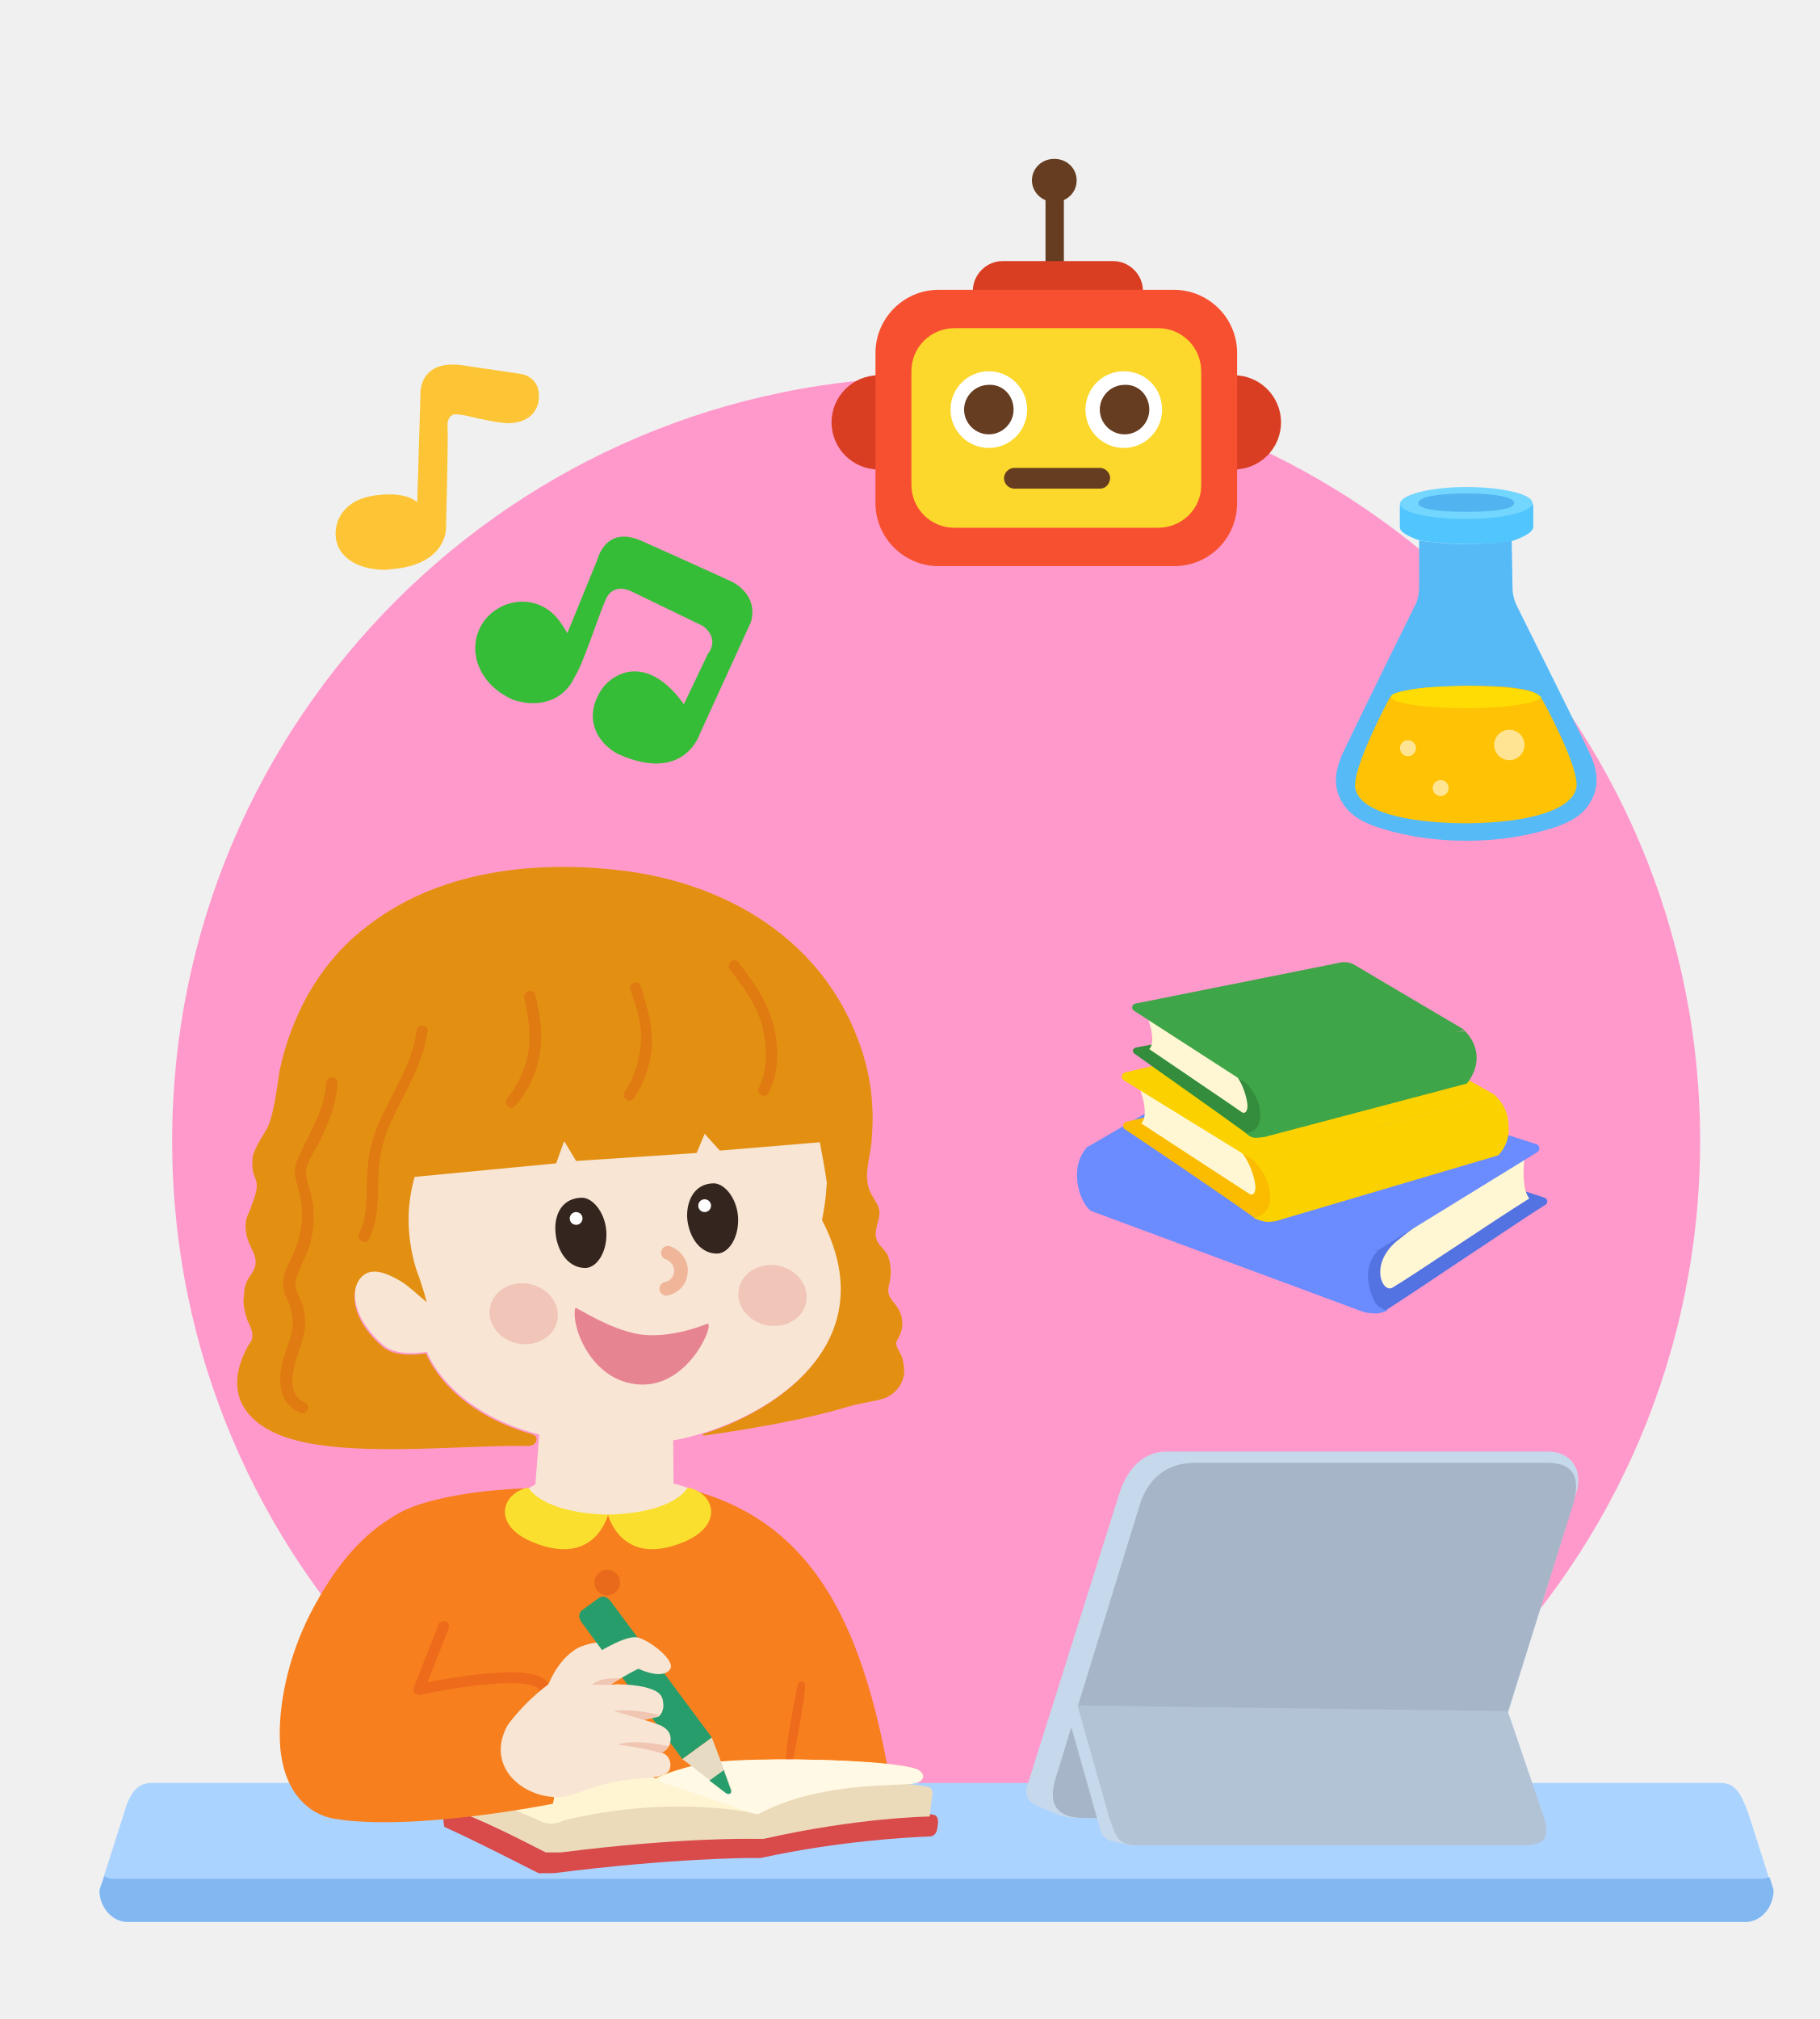
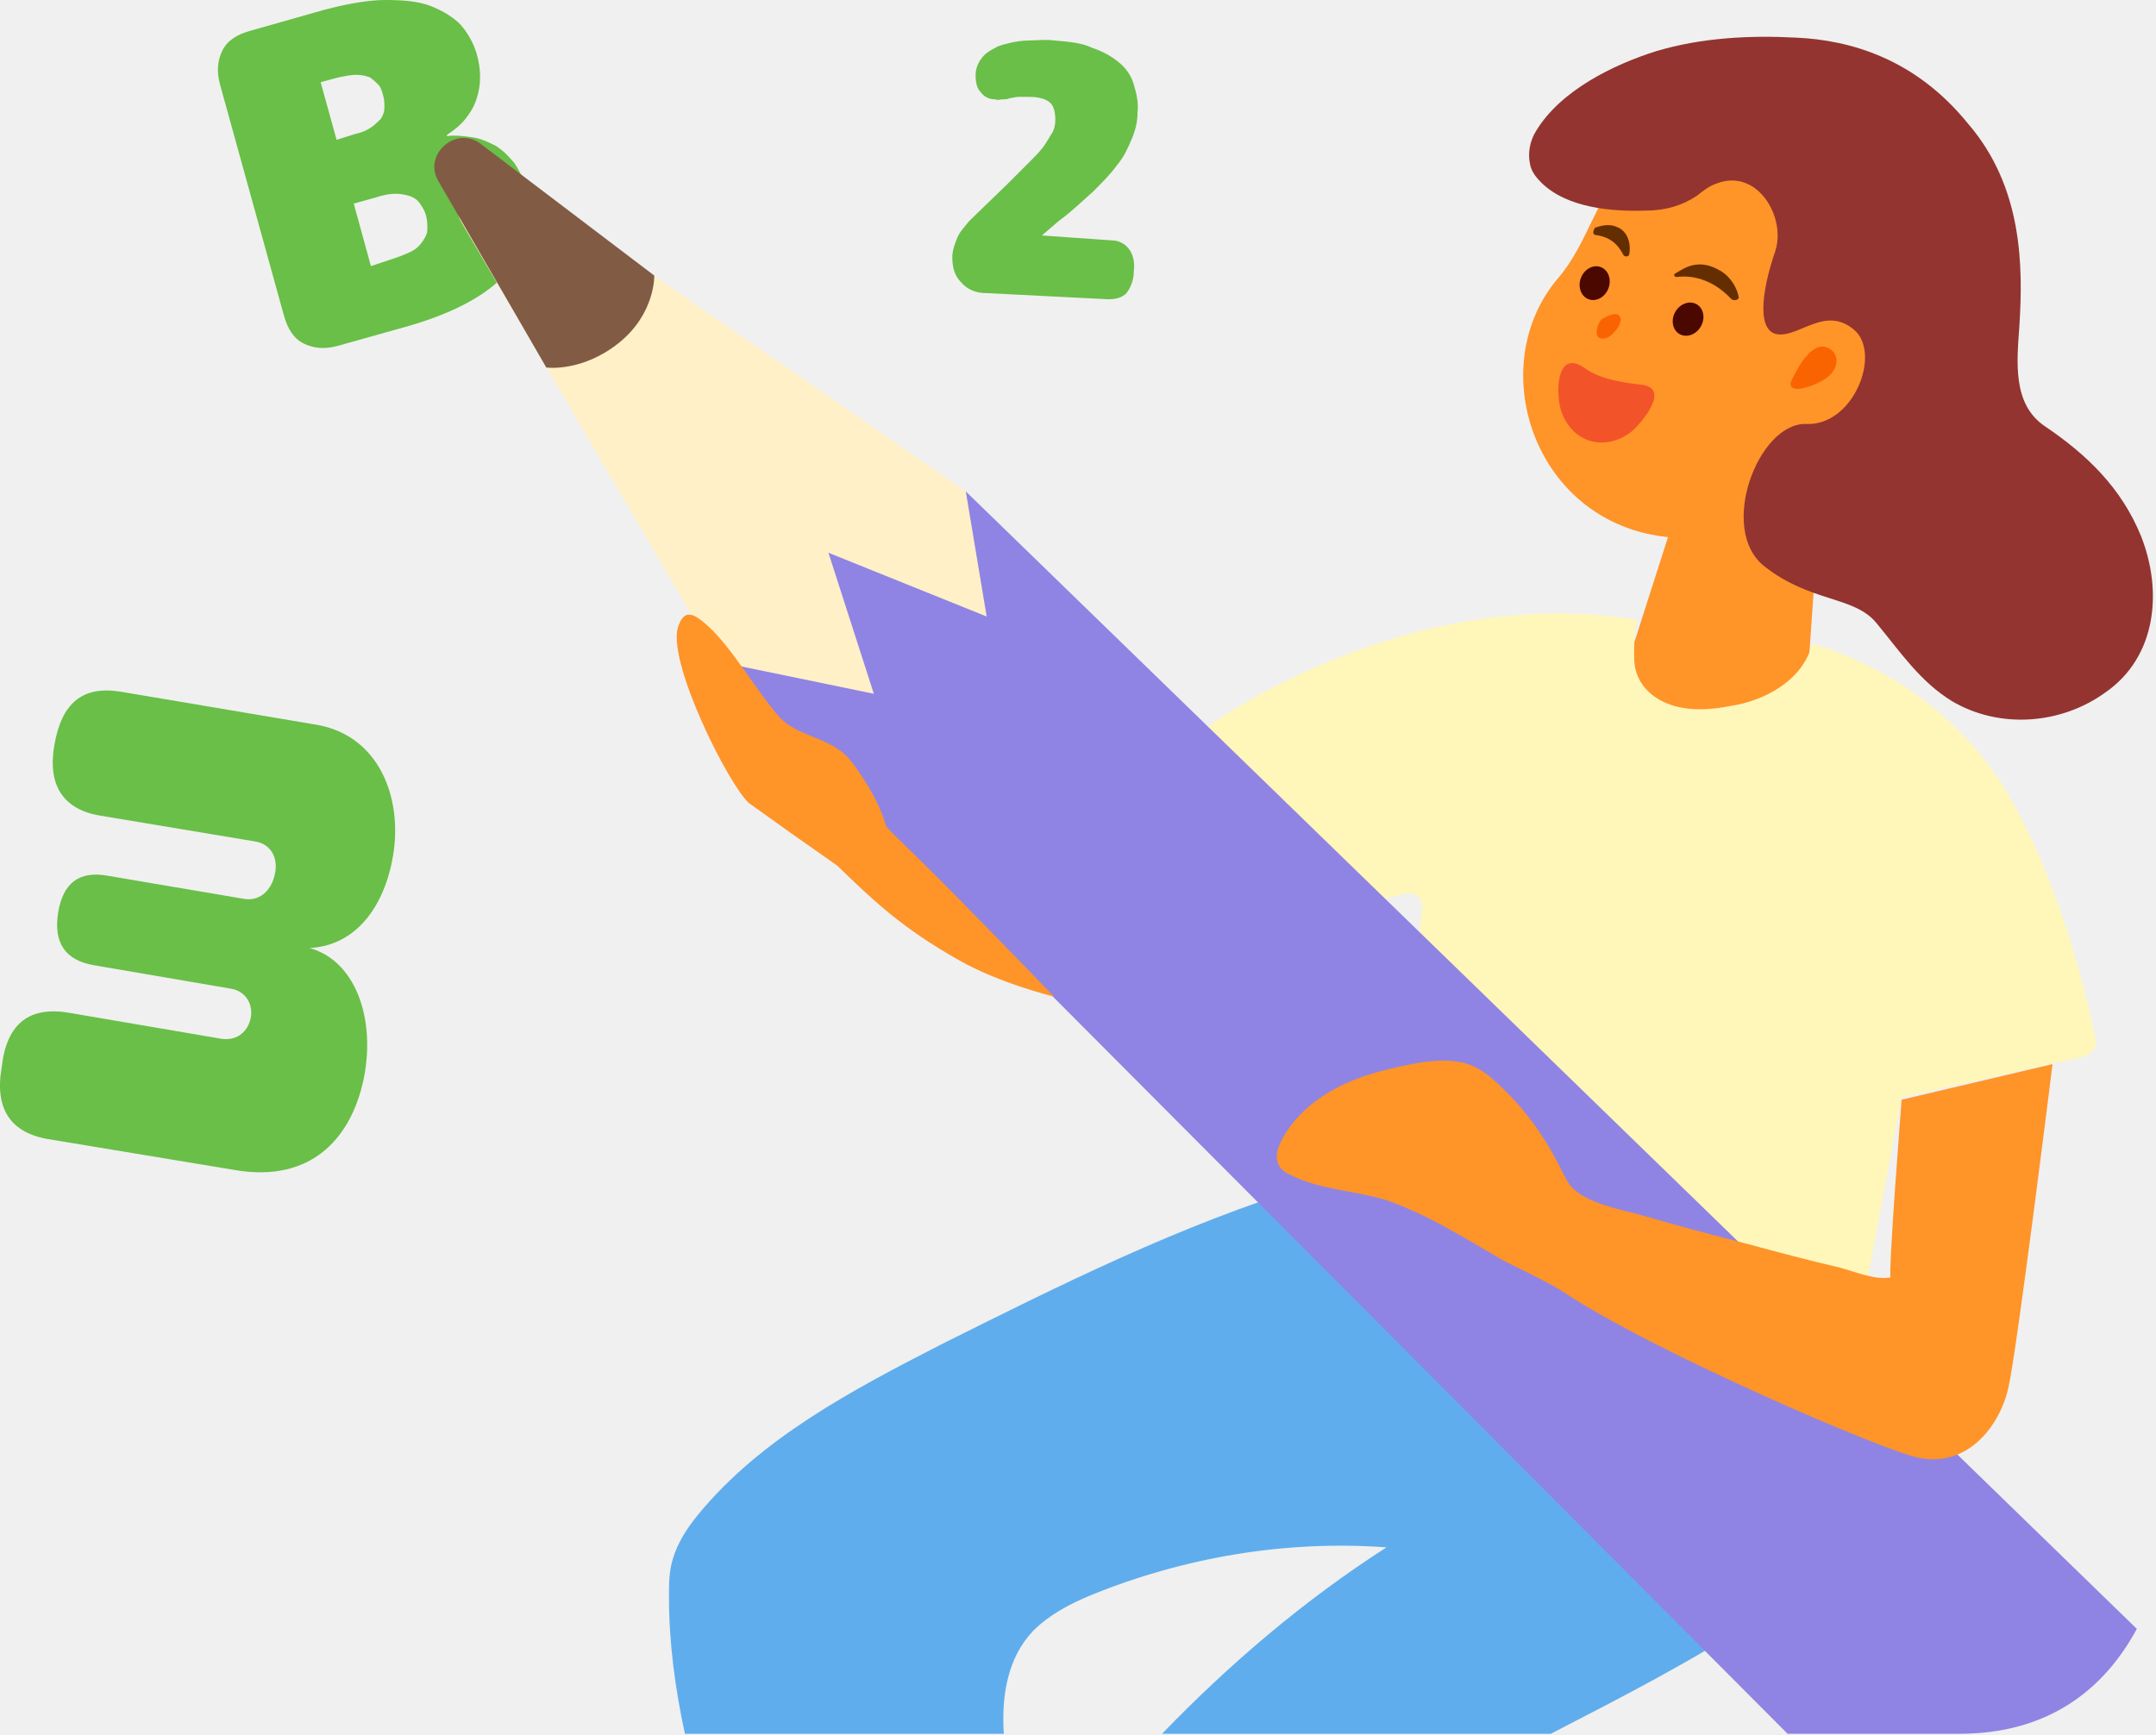
- <svg xmlns="http://www.w3.org/2000/svg" width="128" height="142" viewBox="0 0 128 142" fill="none">
-   <path d="M65.853 133.991C95.534 133.991 119.595 109.93 119.595 80.249C119.595 50.568 95.534 26.506 65.853 26.506C36.172 26.506 12.11 50.568 12.11 80.249C12.11 109.93 36.172 133.991 65.853 133.991Z" fill="#FF99CB" />
-   <path d="M62.596 125.175C60.294 111.978 55.689 104.34 42.773 104.003C42.773 104.003 45.524 108.328 44.682 110.237C43.615 112.595 43.839 114.449 45.524 116.695C46.142 116.526 45.861 116.47 46.479 116.302C47.209 117.2 51.589 123.995 51.589 123.995L62.596 125.175Z" fill="#F77F1E" />
-   <path d="M47.378 104.341C47.378 104.341 50.073 104.959 50.298 106.026C50.635 107.598 46.984 110.181 43.334 110.574C39.179 111.024 34.63 108.553 34.686 106.7C34.742 105.97 37.662 104.397 37.662 104.397L38.224 97.097L47.321 97.546L47.378 104.341Z" fill="#F8E5D4" />
-   <path d="M48.557 104.678C46.591 107.317 38.224 107.036 37.044 104.678C31.766 104.846 26.768 106.082 26.768 107.991C26.768 118.324 29.238 128.657 29.238 128.657C28.115 132.195 27.554 134.329 27.554 134.329L55.745 134.946C55.745 134.946 55.52 132.026 54.734 128.657C54.734 128.657 56.699 122.311 56.699 112.034C56.699 110.125 51.421 105.689 48.557 104.678Z" fill="#F77F1E" />
-   <path d="M42.716 112.203C43.212 112.203 43.614 111.801 43.614 111.304C43.614 110.808 43.212 110.406 42.716 110.406C42.22 110.406 41.817 110.808 41.817 111.304C41.817 111.801 42.22 112.203 42.716 112.203Z" fill="#E86A1A" />
-   <path d="M42.716 116.92C43.212 116.92 43.614 116.517 43.614 116.021C43.614 115.525 43.212 115.123 42.716 115.123C42.22 115.123 41.817 115.525 41.817 116.021C41.817 116.517 42.22 116.92 42.716 116.92Z" fill="#C85710" />
-   <path d="M27.778 118.043C27.89 118.548 28.003 119.054 28.059 119.559C28.115 120.065 28.227 120.57 28.283 121.075C28.34 121.581 28.396 122.086 28.452 122.592C28.508 123.097 28.564 123.603 28.564 124.108C28.564 124.22 28.452 124.389 28.339 124.389C28.227 124.389 28.115 124.333 28.059 124.164C27.946 123.659 27.834 123.153 27.778 122.648C27.666 122.142 27.609 121.637 27.553 121.132C27.497 120.626 27.441 120.121 27.385 119.615C27.329 119.11 27.273 118.605 27.273 118.043C27.273 117.931 27.385 117.818 27.497 117.818C27.666 117.818 27.778 117.931 27.778 118.043Z" fill="#C85710" />
-   <path d="M55.295 123.827C55.295 123.378 55.351 122.929 55.407 122.48C55.463 122.03 55.52 121.581 55.632 121.132C55.688 120.683 55.8 120.233 55.856 119.784C55.969 119.335 56.025 118.886 56.137 118.436C56.193 118.324 56.306 118.212 56.474 118.268C56.587 118.324 56.643 118.436 56.643 118.549C56.587 118.998 56.587 119.447 56.474 119.896C56.418 120.346 56.362 120.795 56.25 121.244C56.193 121.693 56.081 122.143 56.025 122.592C55.913 123.041 55.856 123.49 55.688 123.94C55.632 124.052 55.52 124.164 55.407 124.108C55.351 124.052 55.295 123.94 55.295 123.827Z" fill="#ED6B1A" />
-   <path d="M57.879 85.752C63.101 95.748 51.589 101.083 46.03 101.476C32.608 102.431 30.025 95.074 30.025 95.074C30.025 95.074 28.003 95.467 26.992 94.625C24.353 92.379 24.634 89.852 25.925 89.402C27.049 88.953 29.014 90.525 29.014 90.525C29.014 90.525 28.677 89.908 28.509 89.571C27.891 88.56 24.746 83.113 26.655 76.823C28.789 69.916 35.809 66.097 42.099 66.041C47.827 65.985 54.341 68.961 57.036 74.914C58.834 78.845 58.216 84.067 57.879 85.752Z" fill="#F8E5D4" />
-   <path d="M39.066 86.538C39.123 87.83 39.852 89.121 41.088 89.178C41.93 89.234 42.66 88.167 42.66 86.819C42.66 85.471 41.818 84.292 40.976 84.236C39.572 84.236 39.01 85.359 39.066 86.538Z" fill="#34261F" />
-   <path d="M48.332 85.528C48.388 86.819 49.118 88.111 50.354 88.167C51.196 88.223 51.926 87.156 51.926 85.808C51.926 84.461 51.084 83.281 50.241 83.225C48.894 83.225 48.332 84.348 48.332 85.528Z" fill="#34261F" />
-   <path d="M49.736 93.109C48.894 93.446 47.153 94.007 45.468 93.895C43.278 93.783 40.471 91.873 40.471 91.986C40.133 93.165 41.538 97.208 45.019 97.377C48.557 97.545 50.354 92.884 49.736 93.109Z" fill="#E78492" />
-   <path d="M46.984 88.111C47.602 88.335 47.995 88.953 47.883 89.571C47.827 90.076 47.434 90.526 46.872 90.638" stroke="#F0B699" stroke-width="0.967" stroke-miterlimit="10" stroke-linecap="round" stroke-linejoin="round" />
-   <path d="M51.533 79.294C51.196 78.733 50.578 78.395 49.904 78.508C49.062 78.62 48.669 79.406 48.669 79.463" stroke="#34261F" stroke-width="0.967" stroke-miterlimit="10" stroke-linecap="round" stroke-linejoin="round" />
-   <path d="M40.863 80.585C40.526 80.024 39.908 79.687 39.234 79.799C38.392 79.912 37.999 80.698 37.999 80.754" stroke="#34261F" stroke-width="0.967" stroke-miterlimit="10" stroke-linecap="round" stroke-linejoin="round" />
-   <path d="M40.526 86.145C40.775 86.145 40.976 85.944 40.976 85.696C40.976 85.448 40.775 85.247 40.526 85.247C40.278 85.247 40.077 85.448 40.077 85.696C40.077 85.944 40.278 86.145 40.526 86.145Z" fill="white" />
-   <path d="M49.567 85.247C49.816 85.247 50.017 85.046 50.017 84.797C50.017 84.549 49.816 84.348 49.567 84.348C49.319 84.348 49.118 84.549 49.118 84.797C49.118 85.046 49.319 85.247 49.567 85.247Z" fill="white" />
-   <path d="M56.712 91.583C56.94 90.427 56.064 89.28 54.755 89.022C53.447 88.764 52.202 89.492 51.974 90.648C51.745 91.805 52.621 92.951 53.93 93.209C55.238 93.468 56.484 92.739 56.712 91.583Z" fill="#F1C6B9" />
-   <path d="M39.208 92.865C39.436 91.709 38.56 90.562 37.252 90.304C35.943 90.046 34.698 90.774 34.47 91.93C34.242 93.087 35.117 94.233 36.426 94.491C37.734 94.749 38.98 94.021 39.208 92.865Z" fill="#F1C6B9" />
-   <path d="M18.793 79.35C19.355 78.227 19.58 75.588 19.692 75.195C19.973 73.903 20.366 72.668 20.927 71.432C21.994 69.017 23.623 66.827 25.757 65.199C30.586 61.38 37.101 60.538 43.109 61.155C50.578 61.885 57.486 65.704 60.294 72.948C60.911 74.521 61.304 76.205 61.361 77.89C61.417 78.733 61.361 79.519 61.304 80.361C61.192 81.54 60.687 82.776 61.248 83.899C61.473 84.348 61.866 84.797 61.866 85.303C61.866 85.921 61.473 86.482 61.641 87.1C61.754 87.605 62.315 87.886 62.484 88.391C62.708 89.009 62.708 89.739 62.54 90.357C62.371 91.031 62.596 91.256 62.989 91.761C63.495 92.379 63.663 93.277 63.214 94.063C63.158 94.176 63.102 94.288 63.045 94.4C62.989 94.681 63.326 95.13 63.438 95.411C63.551 95.748 63.607 96.141 63.607 96.534C63.551 97.264 63.102 97.882 62.484 98.219C61.922 98.556 60.574 98.612 59.227 99.061C57.093 99.679 53.892 100.353 49.511 100.971C49.455 100.971 49.399 100.858 49.455 100.858C55.127 99.061 62.091 94.007 57.823 85.808C57.935 85.247 58.103 84.348 58.16 83.169C57.991 81.99 57.767 80.867 57.654 80.249C57.036 76.992 54.622 72.106 51.814 70.253C49.175 73.903 43.727 76.655 39.235 77.216C37.494 77.441 36.202 77.778 34.517 78.002C31.204 78.452 29.351 80.754 28.846 84.292C28.509 86.538 29.07 88.785 29.407 89.627C29.688 90.357 30.025 91.593 30.025 91.593C29.407 91.087 28.846 90.525 28.228 90.132C27.554 89.739 26.599 89.234 25.869 89.515C24.634 90.02 24.297 92.491 26.936 94.737C27.947 95.58 29.969 95.187 29.969 95.187C29.969 95.187 31.373 99.118 37.381 100.858C37.775 100.971 37.775 101.195 37.718 101.364C37.662 101.532 37.494 101.701 37.101 101.701C32.552 101.589 23.904 102.655 19.636 100.915C17.446 100.016 15.536 98.051 17.502 94.569C17.614 94.4 17.726 94.288 17.726 94.12C17.839 93.67 17.558 93.221 17.39 92.828C17.221 92.266 17.052 91.705 17.165 91.087C17.165 90.525 17.333 90.076 17.67 89.627C18.4 88.56 17.67 88.055 17.39 87.044C17.221 86.426 17.221 85.808 17.502 85.303C17.726 84.685 18.063 83.955 18.063 83.394C18.063 83.057 17.951 82.888 17.839 82.551C17.726 82.158 17.726 81.765 17.783 81.316C18.007 80.529 18.456 79.968 18.793 79.35Z" fill="#E39012" />
-   <path d="M52.319 67.557L58.721 77.665V80.249L50.635 80.923L49.568 79.743L49.006 81.091L40.526 81.653L39.684 80.249L39.123 81.821L27.947 82.888L30.699 70.14L52.319 67.557Z" fill="#E39012" />
-   <path d="M51.365 68.231C51.028 67.838 51.589 67.277 51.926 67.67C52.993 69.017 53.948 70.365 54.397 72.05C54.79 73.622 54.846 75.419 54.06 76.879C53.836 77.329 53.162 76.936 53.386 76.486C54.06 75.195 53.948 73.51 53.611 72.106C53.162 70.646 52.319 69.411 51.365 68.231Z" fill="#E07B12" />
-   <path d="M35.697 77.216C36.427 76.318 36.932 75.195 37.157 74.071C37.381 72.78 37.157 71.432 36.876 70.197C36.764 69.691 37.55 69.466 37.662 69.972C37.999 71.376 38.224 72.836 37.943 74.296C37.718 75.588 37.101 76.767 36.258 77.778C35.921 78.171 35.36 77.609 35.697 77.216Z" fill="#E07B12" />
-   <path d="M43.951 76.767C44.625 75.756 44.962 74.633 45.075 73.453C45.187 72.106 44.794 70.87 44.344 69.635C44.176 69.129 44.906 68.849 45.075 69.354C45.524 70.758 45.917 72.162 45.861 73.622C45.748 74.913 45.299 76.205 44.569 77.272C44.288 77.665 43.671 77.216 43.951 76.767Z" fill="#E07B12" />
-   <path d="M19.916 95.636C20.141 94.849 20.534 94.007 20.59 93.165C20.59 92.772 20.534 92.322 20.422 91.929C20.309 91.536 20.029 91.143 19.972 90.75C19.804 89.964 20.085 89.29 20.422 88.616C20.815 87.83 21.096 86.987 21.208 86.145C21.32 85.303 21.208 84.46 20.983 83.618C20.759 82.832 20.59 82.326 20.927 81.54C21.713 79.743 22.836 78.115 22.949 76.149C22.949 75.644 23.791 75.644 23.735 76.149C23.679 77.722 23.061 79.125 22.387 80.473C22.05 81.147 21.376 81.989 21.545 82.776C21.713 83.506 21.994 84.18 22.05 84.966C22.106 85.696 22.05 86.482 21.882 87.212C21.713 87.998 21.32 88.672 21.039 89.402C20.871 89.795 20.702 90.188 20.815 90.638C20.927 91.031 21.152 91.368 21.264 91.705C21.489 92.379 21.545 93.109 21.376 93.839C21.096 95.243 19.635 97.826 21.489 98.668C21.938 98.893 21.545 99.567 21.096 99.342C19.579 98.724 19.523 96.983 19.916 95.636Z" fill="#E07B12" />
-   <path d="M25.252 86.763C25.869 85.583 25.757 84.179 25.813 82.888C25.869 81.596 26.038 80.417 26.543 79.238C27.442 76.991 29.014 74.913 29.295 72.499C29.351 71.993 30.137 71.993 30.081 72.499C29.744 75.082 28.228 77.104 27.273 79.462C26.768 80.698 26.599 81.989 26.599 83.337C26.599 84.685 26.543 85.976 25.925 87.212C25.757 87.605 25.027 87.212 25.252 86.763Z" fill="#E07B12" />
-   <path d="M42.772 106.53C42.772 106.53 41.874 110.236 37.55 108.495C34.573 107.316 35.247 105.014 37.157 104.621C37.437 105.07 38.673 106.418 42.772 106.53Z" fill="#FADF2F" />
-   <path d="M42.773 106.53C42.773 106.53 43.671 110.236 47.995 108.495C50.971 107.316 50.297 105.014 48.388 104.621C48.107 105.07 46.928 106.418 42.773 106.53Z" fill="#FADF2F" />
-   <path d="M122.796 135.17H8.966C7.899 135.17 7 134.159 7 132.924L8.685 127.645C9.078 126.241 9.583 125.398 10.65 125.398H121.055C122.122 125.398 122.515 126.241 123.021 127.645L124.706 132.924C124.762 134.159 123.863 135.17 122.796 135.17Z" fill="#ABD3FF" />
-   <path d="M46.142 126.971C46.142 126.971 47.826 126.017 49.062 125.96C49.062 125.96 62.876 126.971 65.684 127.645C65.684 127.645 66.077 127.645 65.965 128.375C65.965 128.488 65.909 128.6 65.909 128.712C65.853 128.937 65.684 129.161 65.403 129.161C64.056 129.218 59.17 129.442 53.498 130.678H52.712C52.712 130.678 47.321 130.678 38.953 131.745H37.886C36.763 131.183 33.506 129.498 31.26 128.488C31.26 128.488 31.035 127.645 31.372 127.196C31.765 126.747 34.629 126.297 41.256 126.578L46.142 126.971Z" fill="#D94A4B" />
-   <path d="M46.31 125.68C46.31 125.68 47.995 124.725 49.23 124.669C49.23 124.669 62.483 125.062 65.291 125.68C65.291 125.68 65.684 125.68 65.572 126.41C65.46 127.14 65.403 127.758 65.403 127.758C65.403 127.758 60.405 127.814 53.723 129.33H52.937C52.937 129.33 47.826 129.218 39.459 130.285H38.392C37.269 129.723 33.562 127.758 31.428 127.14C31.428 127.14 30.867 126.859 31.26 126.41C31.653 125.961 34.798 124.894 41.48 125.174L46.31 125.68Z" fill="#ECDBBB" />
-   <path d="M53.329 127.589C53.329 127.589 47.432 126.129 39.627 128.039C39.627 128.039 38.897 128.488 38.054 128.095C36.875 127.589 31.428 125.231 31.428 125.231C31.428 125.231 38.223 123.153 46.141 125.062C46.141 125.062 46.759 124.669 48.893 124.164C50.521 123.771 55.351 123.658 59.113 123.827C62.033 123.939 63.606 124.164 64.392 124.388C64.841 124.501 65.347 125.118 64.448 125.399C63.493 125.68 57.822 125.175 53.329 127.589Z" fill="#FFF5D3" />
-   <path d="M64.393 125.399C65.291 125.118 64.786 124.5 64.337 124.388C63.55 124.164 61.978 123.995 59.058 123.827C55.295 123.658 50.466 123.714 48.837 124.164C46.872 124.669 46.31 125.174 46.254 125.231C47.658 125.736 50.803 126.747 52.937 127.533C53.217 127.589 53.33 127.589 53.33 127.589C57.822 125.174 63.494 125.68 64.393 125.399Z" fill="#FFF9E6" />
-   <path d="M100.67 127.869H76.017C75.118 127.869 74.613 127.701 74.164 127.532L72.648 126.859C72.254 126.578 72.086 126.072 72.254 125.623L78.713 105.126C79.218 103.441 80.341 102.093 82.026 102.093H108.925C110.498 102.093 111.396 103.385 110.891 104.957L104.713 124.893C104.096 126.465 102.355 127.869 100.67 127.869Z" fill="#C6D8EB" />
-   <path d="M104.657 124.894L110.61 105.969C111.228 104.003 110.778 102.88 108.813 102.88H84.104C82.138 102.88 80.79 103.891 80.173 105.856L74.276 125.006C73.659 126.971 74.388 127.87 76.354 127.87H100.726C102.692 127.87 103.983 126.859 104.657 124.894Z" fill="#A6B5C7" />
-   <path d="M79.556 129.778C79.668 129.778 79.724 129.778 79.836 129.778H97.02C98.088 129.778 98.705 128.88 98.368 127.813L96.515 121.916C96.178 120.849 95.504 120.288 94.381 120.288L75.793 119.951C74.782 119.951 75.119 120.793 75.456 121.804L77.422 128.767C77.534 129.16 77.871 129.441 78.264 129.497L79.556 129.778Z" fill="#C6D8EB" />
-   <path d="M78.039 127.869L75.793 119.951L106.062 120.344L108.645 127.925C109.038 129.217 108.589 129.778 107.297 129.778H79.949C78.657 129.778 78.489 129.16 78.039 127.869Z" fill="#B3C3D6" />
-   <path d="M8.067 132.138C7.786 132.138 7.562 132.082 7.337 131.969L7 132.924C7 134.159 7.899 135.17 8.966 135.17H122.796C123.863 135.17 124.762 134.159 124.762 132.924L124.481 132.025C124.312 132.082 124.088 132.138 123.863 132.138H8.067Z" fill="#81B8F2" />
-   <path d="M21.826 113.494C23.51 110.237 25.869 107.036 29.575 105.8C33.282 104.565 31.878 112.202 30.53 115.291C29.238 118.38 28.733 118.773 28.733 118.773C28.733 118.773 34.91 119.559 36.988 120.008C36.988 120.008 39.74 122.928 38.897 126.859C38.897 126.859 29.182 128.825 23.566 127.926C21.769 127.646 19.86 126.073 19.692 122.535C19.579 120.177 20.141 116.807 21.826 113.494Z" fill="#F77F1E" />
-   <path d="M31.204 114.393L29.463 118.829C29.463 118.829 37.718 117.032 38.28 118.717" stroke="#ED6B1A" stroke-width="0.76" stroke-miterlimit="10" stroke-linecap="round" stroke-linejoin="round" />
-   <path d="M38.167 119.84C38.167 119.84 38.616 117.088 40.638 115.909C40.638 115.909 42.547 114.954 43.39 116.021C43.39 116.021 43.951 117.032 43.334 117.762L38.167 119.84Z" fill="#F8E5D4" />
-   <path d="M50.072 122.198L47.994 123.714L51.139 126.129C51.307 126.242 51.532 126.129 51.476 125.905L50.072 122.198Z" fill="#E8DBC4" />
-   <path d="M42.154 112.371L40.919 113.269C40.694 113.438 40.694 113.831 40.919 114.112L47.994 123.714L50.072 122.198L42.94 112.595C42.715 112.314 42.379 112.202 42.154 112.371Z" fill="#289D6C" />
-   <path d="M50.914 124.501L51.42 125.905C51.476 126.13 51.307 126.242 51.083 126.13L49.903 125.231L50.914 124.501Z" fill="#289D6C" />
-   <path d="M35.696 121.355C35.696 121.355 37.044 119.39 39.347 117.93C41.368 116.638 43.895 114.897 44.906 115.178C45.861 115.459 47.489 116.807 47.153 117.368C47.153 117.368 46.816 118.211 44.906 117.368C44.906 117.368 44.064 117.761 42.941 118.491C42.941 118.491 44.12 118.379 45.355 118.66C46.198 118.884 46.591 119.109 46.647 119.727C46.759 120.457 46.31 120.738 46.31 120.738L45.299 120.962C45.299 120.962 45.917 121.131 46.479 121.355C46.928 121.58 47.265 121.917 47.153 122.535C47.096 122.872 46.816 123.152 46.535 123.265C46.535 123.265 47.209 123.433 47.153 124.219C47.153 124.893 46.142 125.006 45.299 125.062C41.087 125.343 40.638 126.634 38.617 126.353C36.426 126.073 34.236 124.051 35.696 121.355Z" fill="#F8E5D4" />
-   <path d="M43.166 120.345C43.84 120.513 44.57 120.738 45.244 120.962C45.3 120.962 46.199 120.738 46.199 120.738C46.199 120.738 46.255 120.682 46.367 120.625C44.458 120.12 43.166 120.345 43.166 120.345Z" fill="#F0C5B2" />
-   <path d="M43.446 122.703C44.906 122.871 46.029 123.152 46.76 123.377C46.647 123.321 46.535 123.264 46.535 123.264C46.703 123.208 46.872 123.04 47.04 122.815C44.401 122.254 43.446 122.703 43.446 122.703Z" fill="#F0C5B2" />
-   <path d="M43.166 118.491C43.615 118.491 43.728 118.491 43.728 118.491C43.503 118.435 43.334 118.435 43.166 118.491Z" fill="#F2C196" />
-   <path d="M41.649 118.491C42.211 118.491 42.604 118.491 42.885 118.491C43.166 118.323 43.446 118.154 43.671 118.042C43.559 118.042 43.503 118.042 43.503 118.042C42.042 117.986 41.649 118.491 41.649 118.491Z" fill="#F0C5B2" />
-   <path d="M23.96 38.748C23.511 38.075 23.511 37.176 23.848 36.446C24.184 35.772 24.915 34.986 26.599 34.818C26.599 34.818 28.453 34.537 29.351 35.323L29.576 27.742C29.576 27.742 29.407 25.158 32.72 25.72L36.539 26.282C36.539 26.282 38.111 26.394 37.887 28.191C37.887 28.191 37.775 29.707 35.809 29.763C35.809 29.763 35.248 29.82 32.889 29.258C32.889 29.258 31.878 29.033 31.822 29.202C31.822 29.202 31.429 29.314 31.485 30.044C31.541 30.83 31.373 37.176 31.373 37.176C31.373 37.176 31.429 39.759 27.442 40.04C27.386 40.096 24.971 40.265 23.96 38.748Z" fill="#FDC536" />
-   <path d="M33.45 45.993C33.114 42.736 37.157 40.995 39.235 43.522C39.459 43.803 39.684 44.14 39.909 44.533L42.042 39.31C42.042 39.31 42.604 36.952 45.075 38.019C47.49 39.086 51.421 40.883 51.421 40.883C51.421 40.883 53.386 41.725 52.825 43.747L49.231 51.609C49.231 51.609 48.164 55.091 43.559 53.069C43.278 52.957 42.997 52.732 42.716 52.507C42.099 51.946 41.2 50.71 42.042 48.969C42.436 48.127 43.166 47.509 44.064 47.285C45.075 47.06 46.535 47.341 48.108 49.531L49.792 45.993C49.792 45.993 50.691 44.982 49.455 44.028L44.457 41.613C44.457 41.613 43.166 40.883 42.604 42.174C42.042 43.466 40.976 46.836 40.414 47.622C40.414 47.622 39.628 49.756 36.932 49.419C36.651 49.362 36.315 49.306 36.034 49.194C35.304 48.857 33.956 48.071 33.507 46.33C33.507 46.33 33.507 46.162 33.45 45.993Z" fill="#35BD37" />
-   <path d="M111.846 53.012C111.565 52.394 107.859 44.925 106.735 42.679C106.511 42.23 106.398 41.781 106.398 41.331L106.342 38.018C105.163 38.243 103.478 38.299 102.13 38.243C101.4 38.187 100.614 38.13 99.828 38.018V41.331C99.828 41.781 99.716 42.286 99.491 42.679C98.368 44.925 94.718 52.394 94.437 53.012C93.875 54.304 93.707 55.483 94.605 56.718C95.223 57.561 96.29 58.01 97.245 58.291C100.895 59.414 105.388 59.414 109.038 58.291C109.992 58.01 111.059 57.561 111.677 56.718C112.576 55.483 112.407 54.248 111.846 53.012Z" fill="#56BAF7" />
-   <path d="M106.399 38.018C106.399 38.018 107.803 37.569 107.803 37.063C107.803 37.063 107.803 36.895 107.803 36.614C107.69 36.389 107.466 36.277 107.185 36.052C107.129 35.996 107.016 35.94 106.904 35.884C105.837 36.165 104.096 36.221 102.692 36.165C101.232 36.108 99.379 35.94 98.705 35.547C98.649 35.547 98.537 35.603 98.481 35.603C98.481 36.108 98.481 37.063 98.481 37.063C98.481 37.512 99.884 37.962 99.884 37.962C100.614 38.074 101.457 38.13 102.187 38.186C103.535 38.299 105.219 38.242 106.399 38.018Z" fill="#45BAF2" />
-   <path d="M98.481 35.659C98.481 36.165 98.481 37.119 98.481 37.119C98.481 37.569 99.884 38.018 99.884 38.018C100.614 38.13 101.457 38.186 102.187 38.242C103.591 38.299 105.219 38.242 106.455 38.018C106.455 38.018 107.859 37.569 107.859 37.063C107.859 37.063 107.859 36.895 107.859 36.614C107.859 36.221 107.859 35.603 107.859 35.378C107.803 35.603 107.466 35.772 106.96 35.884C105.893 36.165 104.152 36.221 102.692 36.165C101.232 36.108 99.379 35.94 98.705 35.547L98.481 35.378V35.659Z" fill="#51C5FD" />
-   <path d="M107.803 35.379C107.803 35.996 105.725 36.502 103.142 36.502C100.558 36.502 98.481 36.052 98.481 35.435C98.481 34.817 100.558 34.255 103.142 34.255C105.725 34.255 107.803 34.761 107.803 35.379Z" fill="#72D6FE" />
-   <path d="M110.891 55.371C110.61 56.999 107.465 57.842 103.422 57.898H102.804C98.761 57.842 95.616 57.056 95.335 55.427C95.111 54.023 97.694 49.193 97.694 49.193C97.75 49.137 97.75 49.081 97.806 49.025C97.862 48.913 97.975 48.856 98.031 48.8C98.424 48.632 99.266 48.463 100.389 48.351C101.288 48.295 102.242 48.295 103.029 48.239H103.141C103.871 48.239 104.77 48.239 105.612 48.295H105.668C106.96 48.407 107.858 48.576 108.195 48.856L108.251 48.913C108.307 48.913 108.307 48.969 108.307 48.969C108.364 49.025 108.42 49.137 108.476 49.193C108.476 49.137 111.115 53.967 110.891 55.371Z" fill="#FFC204" />
-   <path d="M108.42 48.969C108.42 49.418 106.061 49.811 103.141 49.811C100.221 49.811 97.918 49.474 97.862 49.025C97.862 48.913 97.918 48.856 98.087 48.8C98.48 48.632 99.322 48.463 100.446 48.351C101.232 48.295 102.13 48.239 103.085 48.239C104.04 48.239 104.882 48.295 105.668 48.351H105.724C107.016 48.463 107.914 48.632 108.251 48.913L108.308 48.969C108.364 48.969 108.364 49.025 108.364 49.025C108.42 48.913 108.42 48.913 108.42 48.969Z" fill="#FFDC04" />
-   <path opacity="0.57" d="M99.042 53.181C99.352 53.181 99.604 52.929 99.604 52.619C99.604 52.309 99.352 52.058 99.042 52.058C98.732 52.058 98.481 52.309 98.481 52.619C98.481 52.929 98.732 53.181 99.042 53.181Z" fill="white" />
-   <path opacity="0.57" d="M106.174 53.462C106.764 53.462 107.241 52.984 107.241 52.395C107.241 51.805 106.764 51.328 106.174 51.328C105.585 51.328 105.107 51.805 105.107 52.395C105.107 52.984 105.585 53.462 106.174 53.462Z" fill="white" />
-   <path opacity="0.57" d="M101.344 55.988C101.654 55.988 101.905 55.737 101.905 55.427C101.905 55.117 101.654 54.865 101.344 54.865C101.034 54.865 100.782 55.117 100.782 55.427C100.782 55.737 101.034 55.988 101.344 55.988Z" fill="white" />
-   <path d="M106.511 35.379C106.511 35.828 104.995 35.996 103.142 35.996C101.289 35.996 99.772 35.828 99.772 35.379C99.772 34.929 101.289 34.705 103.142 34.705C104.995 34.705 106.511 34.929 106.511 35.379Z" fill="#51B3F0" />
-   <path d="M75.737 12.691C75.737 13.534 75.063 14.208 74.164 14.208C73.322 14.208 72.592 13.534 72.592 12.691C72.592 11.849 73.266 11.175 74.164 11.175C75.063 11.175 75.737 11.849 75.737 12.691Z" fill="#663D20" />
-   <path d="M74.838 13.141H73.546V19.823H74.838V13.141Z" fill="#663D20" />
-   <path d="M79.949 20.947H68.942C68.661 20.947 68.436 20.722 68.436 20.441C68.436 19.318 69.391 18.363 70.514 18.363H78.32C79.443 18.363 80.398 19.318 80.398 20.441C80.398 20.778 80.173 20.947 79.949 20.947Z" fill="#D93E23" />
-   <path d="M61.809 33.02C63.639 33.02 65.123 31.537 65.123 29.707C65.123 27.877 63.639 26.394 61.809 26.394C59.98 26.394 58.496 27.877 58.496 29.707C58.496 31.537 59.98 33.02 61.809 33.02Z" fill="#D93E23" />
-   <path d="M86.8 33.02C88.629 33.02 90.113 31.537 90.113 29.707C90.113 27.877 88.629 26.394 86.8 26.394C84.97 26.394 83.486 27.877 83.486 29.707C83.486 31.537 84.97 33.02 86.8 33.02Z" fill="#D93E23" />
-   <path d="M82.588 39.816H66.021C63.607 39.816 61.585 37.85 61.585 35.379V24.822C61.585 22.407 63.55 20.385 66.021 20.385H82.588C85.002 20.385 87.024 22.351 87.024 24.822V35.379C87.024 37.85 85.059 39.816 82.588 39.816Z" fill="#F75031" />
-   <path d="M81.465 37.12H67.145C65.46 37.12 64.112 35.773 64.112 34.088V26.113C64.112 24.429 65.46 23.081 67.145 23.081H81.465C83.15 23.081 84.497 24.429 84.497 26.113V34.144C84.497 35.773 83.15 37.12 81.465 37.12Z" fill="#FBD82B" />
-   <path d="M72.254 28.808C72.254 30.268 71.075 31.504 69.559 31.504C68.099 31.504 66.863 30.325 66.863 28.808C66.863 27.348 68.043 26.113 69.559 26.113C71.019 26.113 72.254 27.292 72.254 28.808Z" fill="white" />
-   <path d="M81.746 28.808C81.746 30.268 80.566 31.504 79.05 31.504C77.59 31.504 76.355 30.325 76.355 28.808C76.355 27.348 77.534 26.113 79.05 26.113C80.566 26.113 81.746 27.292 81.746 28.808Z" fill="white" />
-   <path d="M71.3 28.809C71.3 29.763 70.514 30.549 69.559 30.549C68.605 30.549 67.818 29.763 67.818 28.809C67.818 27.854 68.605 27.068 69.559 27.068C70.514 27.012 71.3 27.798 71.3 28.809Z" fill="#663D20" />
-   <path d="M80.847 28.809C80.847 29.763 80.061 30.549 79.106 30.549C78.151 30.549 77.365 29.763 77.365 28.809C77.365 27.854 78.151 27.068 79.106 27.068C80.061 27.012 80.847 27.798 80.847 28.809Z" fill="#663D20" />
-   <path d="M77.365 34.368H71.356C70.963 34.368 70.626 34.031 70.626 33.638C70.626 33.245 70.963 32.908 71.356 32.908H77.365C77.758 32.908 78.095 33.245 78.095 33.638C78.039 34.087 77.758 34.368 77.365 34.368Z" fill="#663D20" />
-   <path d="M108.645 84.235C108.87 84.291 108.926 84.628 108.702 84.74C107.073 85.751 99.941 90.581 97.582 92.097C97.077 92.434 95.448 91.648 94.999 91.311C94.775 91.142 82.588 84.684 82.42 84.46C82.813 84.179 90.45 78.226 90.45 78.226L108.645 84.235Z" fill="#5473E2" />
-   <path d="M97.919 90.581C99.267 89.795 105.219 85.751 107.578 84.291C106.904 83.505 107.241 80.866 107.41 80.697C104.77 82.382 100.895 85.19 98.424 87.155C96.29 88.784 97.189 90.918 97.919 90.581Z" fill="#FFF7D3" />
-   <path d="M76.804 85.19L95.897 92.266C96.066 92.322 96.403 92.378 96.796 92.378C97.133 92.378 97.526 92.21 97.638 92.153C97.47 92.153 97.077 92.041 96.796 91.704C96.515 91.311 95.617 89.289 96.908 87.998C92.303 85.415 76.635 80.641 76.635 80.641C76.635 80.641 76.467 80.81 76.355 80.81C75.063 82.494 76.186 84.965 76.804 85.19Z" fill="#6B8CFF" />
-   <path d="M76.355 80.753L96.908 87.942L108.139 81.034C108.364 80.922 108.308 80.529 108.083 80.473L88.653 74.239C88.204 74.127 87.754 74.183 87.361 74.351L76.355 80.753Z" fill="#6B8CFF" />
-   <path d="M79.218 78.9C78.993 78.956 78.937 79.293 79.106 79.406C80.79 80.529 85.788 83.898 88.147 85.583C88.653 85.92 90.393 85.19 90.899 84.853C91.123 84.684 98.424 80.866 98.536 80.641C98.143 80.36 92.696 75.755 92.696 75.755L79.218 78.9Z" fill="#FBBC00" />
-   <path d="M87.866 83.954C86.743 83.224 82.756 80.641 80.285 79.013C81.015 78.226 79.892 75.811 79.779 75.643C82.531 77.552 83.991 78.563 86.743 80.473C87.922 81.315 88.315 83.056 88.315 83.505C88.315 83.954 88.091 84.123 87.866 83.954Z" fill="#FFF7D3" />
-   <path d="M105.388 81.259L90.001 85.807C89.888 85.864 89.383 85.976 88.99 85.92C88.597 85.864 88.147 85.639 88.147 85.639C88.316 85.639 88.765 85.527 89.046 85.19C89.383 84.797 89.383 84.291 89.327 83.954C89.271 82.831 88.541 81.989 88.204 81.652C93.876 80.135 99.491 78.563 105.163 77.047C105.332 77.159 106.118 77.945 106.118 79.181C106.23 80.36 105.556 81.09 105.388 81.259Z" fill="#FBD100" />
-   <path d="M105.219 77.047L88.26 81.652L79.05 75.98C78.825 75.812 78.881 75.475 79.162 75.419L94.886 71.769C95.335 71.656 95.841 71.712 96.29 71.993L105.219 77.047Z" fill="#FBD100" />
-   <path d="M79.892 73.678C79.668 73.734 79.612 74.015 79.836 74.127C81.24 75.138 85.564 78.171 87.642 79.687C88.091 80.024 89.552 79.35 90.001 79.069C90.225 78.901 97.245 75.868 97.357 75.643C97.02 75.363 92.359 71.263 92.359 71.263L79.892 73.678Z" fill="#338D3C" />
-   <path d="M87.361 78.227C86.406 77.553 82.981 75.25 80.847 73.79C81.465 73.116 80.51 70.926 80.397 70.758C82.756 72.442 84.048 73.341 86.406 75.082C87.417 75.812 87.754 77.384 87.754 77.778C87.754 78.227 87.529 78.339 87.361 78.227Z" fill="#FFF7D3" />
-   <path d="M103.198 76.204L89.159 79.911C89.046 79.967 88.541 80.023 88.316 80.023C87.979 80.023 87.761 79.809 87.648 79.697C87.817 79.697 88.092 79.63 88.372 79.349C88.653 79.012 88.653 78.563 88.653 78.282C88.597 77.271 87.947 76.455 87.666 76.174C92.496 74.77 99.492 72.947 103.029 72.498C103.142 72.61 103.872 73.284 103.872 74.407C103.872 75.362 103.31 76.036 103.198 76.204Z" fill="#3FA549" />
-   <path d="M103.029 72.442L87.698 76.205L79.78 71.094C79.555 70.982 79.611 70.645 79.836 70.589L94.156 67.725C94.549 67.613 94.998 67.669 95.335 67.894L103.029 72.442Z" fill="#3FA549" />
+ <svg xmlns="http://www.w3.org/2000/svg" width="225" height="181" viewBox="0 0 225 181" fill="none">
+   <path d="M22.965 8.832C22.581 7.424 22.709 6.272 23.221 5.248C23.733 4.224 24.758 3.584 26.166 3.2L33.846 1.024C36.278 0.384 38.453 0 40.245 0C42.038 0 43.701 0.128 44.981 0.64C46.261 1.152 47.285 1.792 48.053 2.56C48.822 3.456 49.334 4.352 49.718 5.504C49.974 6.4 50.101 7.168 50.101 8.064C50.101 8.832 49.974 9.6 49.718 10.368C49.462 11.136 49.078 11.776 48.566 12.416C48.053 13.056 47.413 13.568 46.645 14.08V14.208C47.541 14.08 48.438 14.208 49.334 14.336C50.23 14.464 50.998 14.848 51.766 15.232C52.533 15.744 53.045 16.256 53.685 17.024C54.197 17.792 54.581 18.56 54.837 19.584C55.221 21.12 55.349 22.528 55.093 23.936C54.837 25.344 54.325 26.624 53.301 27.904C52.406 29.184 50.998 30.336 49.206 31.36C47.413 32.384 45.237 33.28 42.55 34.048L35.254 36.096C33.846 36.48 32.694 36.352 31.669 35.84C30.645 35.328 30.005 34.304 29.621 32.896L22.965 8.832ZM37.173 13.952C37.813 13.824 38.325 13.568 38.709 13.312C39.093 13.056 39.477 12.672 39.733 12.416C39.989 12.032 40.117 11.648 40.117 11.264C40.117 10.88 40.117 10.368 39.989 9.984C39.861 9.472 39.733 9.088 39.477 8.832C39.221 8.576 38.965 8.32 38.581 8.064C38.197 7.936 37.813 7.808 37.173 7.808C36.661 7.808 36.021 7.936 35.381 8.064L33.461 8.576L35.126 14.592L37.173 13.952ZM41.014 27.008C41.782 26.752 42.422 26.496 42.934 26.24C43.446 25.984 43.83 25.6 44.086 25.216C44.342 24.832 44.597 24.448 44.597 23.936C44.597 23.424 44.597 23.04 44.469 22.528C44.342 22.016 44.086 21.632 43.83 21.248C43.574 20.864 43.19 20.608 42.806 20.48C42.422 20.352 41.91 20.224 41.27 20.224C40.63 20.224 39.989 20.352 39.221 20.608L36.917 21.248L38.709 27.776L41.014 27.008Z" fill="#69BF47" />
+   <path d="M116.023 25.088C116.791 25.088 117.431 25.472 117.815 25.984C118.199 26.496 118.455 27.264 118.327 28.288C118.327 29.312 117.943 30.08 117.559 30.592C117.047 31.104 116.407 31.232 115.639 31.232L102.967 30.592C101.815 30.592 100.919 30.208 100.279 29.44C99.639 28.8 99.383 27.904 99.383 26.88C99.383 26.112 99.639 25.472 99.895 24.832C100.151 24.192 100.663 23.68 101.175 23.04L105.143 19.2C105.911 18.432 106.679 17.664 107.319 17.024C107.959 16.384 108.471 15.872 108.855 15.36C109.239 14.848 109.495 14.336 109.751 13.952C110.007 13.568 110.135 13.056 110.135 12.544C110.135 11.776 110.007 11.136 109.623 10.752C109.239 10.368 108.471 10.112 107.447 10.112C107.063 10.112 106.679 10.112 106.295 10.112C105.911 10.112 105.655 10.24 105.399 10.24C105.143 10.368 104.887 10.368 104.631 10.368C104.375 10.368 104.119 10.496 103.863 10.368C103.223 10.368 102.711 10.112 102.327 9.6C101.943 9.216 101.815 8.576 101.815 7.808C101.815 7.04 102.199 6.272 102.711 5.76C102.967 5.504 103.351 5.248 103.863 4.992C104.247 4.736 104.887 4.608 105.399 4.48C105.911 4.352 106.679 4.224 107.447 4.224C108.215 4.224 109.111 4.096 110.007 4.224C111.543 4.352 112.951 4.48 113.975 4.992C115.127 5.376 116.023 5.888 116.791 6.528C117.559 7.168 118.071 7.936 118.327 8.832C118.583 9.728 118.839 10.624 118.711 11.776C118.711 12.8 118.455 13.696 118.071 14.592C117.687 15.488 117.303 16.384 116.535 17.28C115.895 18.176 114.999 19.072 114.103 19.968C113.079 20.864 111.927 22.016 110.519 23.04L108.727 24.576L116.023 25.088Z" fill="#69BF47" />
+   <path d="M75.063 69.08L83.767 77.528C83.767 77.528 94.391 76.632 97.463 75.096C99.895 73.816 102.455 72.536 104.887 71.256C106.295 70.488 107.703 69.72 108.599 68.568C110.391 66.392 111.031 61.4 111.031 61.4L100.791 51.288L53.431 18.52C50.231 16.344 46.263 19.928 48.183 23.256L75.063 69.08Z" fill="#FFF0C7" />
+   <path d="M182.198 116.184C179.382 113.496 176.054 109.528 171.83 110.808C166.198 112.472 160.95 116.568 155.062 118.488C148.918 120.408 142.774 121.816 136.63 123.736C123.19 127.832 110.646 134.104 98.102 140.376C88.886 145.112 79.414 150.104 72.886 158.04C71.734 159.448 70.71 160.984 70.198 162.776C69.814 164.056 69.814 165.336 69.814 166.616C69.814 171.48 70.454 176.216 71.478 180.952H104.758C104.502 176.984 105.142 173.016 107.83 170.2C109.494 168.536 111.67 167.384 113.846 166.488C123.574 162.52 134.198 160.728 144.694 161.496C136.118 167 128.31 173.656 121.27 180.952H161.846C169.27 177.112 176.822 173.272 183.734 168.664C187.062 166.488 190.39 163.928 192.822 160.728C199.094 152.664 198.582 141.016 194.102 131.8C191.414 125.912 186.934 120.792 182.198 116.184Z" fill="#60ADED" />
+   <path d="M181.175 12.248C176.823 12.12 172.855 13.912 169.911 16.984C166.583 20.568 165.687 25.432 162.615 29.016C154.295 38.744 160.695 56.536 176.567 56.152C186.423 55.896 193.463 49.112 196.919 42.456C202.551 32.088 194.231 12.504 181.175 12.248Z" fill="#FF9429" />
+   <path d="M165.304 38.36C165.944 38.872 167.48 39.768 171.32 40.152C174.392 40.536 171.32 44.12 170.296 45.016C167.736 47.064 164.28 46.424 163 43.096C162.36 41.56 162.232 36.312 165.304 38.36Z" fill="#F35329" />
+   <path d="M186.936 39.768C187.32 39 188.728 35.928 190.392 36.184C192.056 36.568 192.056 38.488 190.52 39.512C188.984 40.536 186.424 41.176 186.936 39.768Z" fill="#F96400" />
+   <path d="M168.887 32.856L169.015 32.984C169.527 33.624 168.247 35.16 167.607 35.288C166.199 35.672 166.583 34.008 167.095 33.368C167.479 33.112 168.375 32.6 168.887 32.856Z" fill="#F96400" />
+   <path d="M166.584 24.536C167.48 24.664 168.632 25.048 169.4 26.584C169.528 26.84 170.04 26.84 170.04 26.456C170.168 25.688 170.04 24.536 169.144 23.896C168.12 23.256 167.224 23.512 166.456 23.768C166.2 24.152 166.2 24.536 166.584 24.536Z" fill="#642E00" />
+   <path d="M175.16 28.888C176.44 28.76 178.616 29.016 180.664 31.192C180.92 31.448 181.56 31.32 181.432 30.936C181.304 30.168 180.664 28.888 179.512 28.248C177.336 26.968 175.928 27.864 174.904 28.504C174.52 28.632 174.776 29.016 175.16 28.888Z" fill="#642E00" />
+   <path d="M177.497 34.08C177.993 33.224 177.8 32.185 177.066 31.76C176.332 31.334 175.335 31.684 174.839 32.54C174.343 33.396 174.535 34.435 175.269 34.861C176.003 35.286 177.001 34.937 177.497 34.08Z" fill="#4A0800" />
+   <path d="M167.851 30.109C168.209 29.186 167.858 28.189 167.068 27.882C166.277 27.575 165.345 28.074 164.987 28.997C164.629 29.92 164.98 30.917 165.771 31.224C166.562 31.53 167.493 31.031 167.851 30.109Z" fill="#4A0800" />
+   <path d="M174.903 53.464L169.783 69.464C169.783 69.464 173.239 75.992 178.103 76.248C183.095 76.376 188.727 69.592 188.727 69.592L190.135 49.368L174.903 53.464Z" fill="#FF9429" />
+   <path d="M187.447 3.928C182.583 3.672 177.591 3.928 172.855 5.336C168.375 6.744 162.871 9.432 160.311 13.656C159.671 14.68 159.415 15.96 159.671 17.112C159.799 17.88 160.311 18.52 160.823 19.032C163.511 21.72 168.247 22.104 171.831 21.976C173.751 21.976 175.543 21.464 177.079 20.44C177.719 19.928 178.359 19.416 179.127 19.16C183.351 17.496 186.423 22.616 185.271 26.2C183.735 30.68 183.351 34.776 185.655 34.904C187.959 35.032 190.519 31.96 193.463 34.392C196.407 36.824 193.463 44.504 188.471 44.248C183.479 44.12 179.255 55.256 184.119 59.096C188.983 62.936 193.591 62.168 195.895 65.112C198.327 68.056 200.375 71.128 203.703 73.176C208.695 76.12 215.095 75.608 219.703 72.28C225.079 68.568 225.719 61.656 223.415 55.896C221.367 50.904 217.783 47.448 213.431 44.504C209.975 42.2 210.487 37.72 210.743 34.008C211.127 27.864 211.127 19.544 205.367 12.888C199.863 6.104 193.079 4.184 187.447 3.928Z" fill="#933430" />
+   <path d="M189.111 67.16C197.175 69.592 204.343 74.712 208.951 81.88C214.967 91.608 217.783 104.024 218.679 108.376C218.935 109.4 218.167 110.168 216.887 110.424C215.607 110.68 198.455 114.52 198.455 114.52L191.927 149.336L144.567 132.44L148.407 94.808C148.535 93.784 147.639 93.016 146.615 93.272L132.279 96.728L126.007 75.864C126.007 75.864 146.615 60.632 171.063 64.728C170.423 64.6 170.551 68.568 170.551 68.952C170.679 71.384 172.471 73.048 174.775 73.688C176.567 74.2 178.615 74.072 180.535 73.688C184.119 73.176 188.215 71 189.111 67.16Z" fill="#FFF6BA" />
+   <path d="M222.999 170L100.791 51.288L102.968 64.344L86.456 57.688L91.192 72.408L75.064 69.08L186.551 180.952H204.499C213.587 180.952 219.499 176.5 222.999 170Z" fill="#8F84E3" />
+   <path d="M214.199 111.064C214.199 111.064 210.487 141.016 209.591 144.856C208.695 148.824 205.367 153.176 200.247 152.152C196.791 151.512 172.343 141.016 162.999 134.744C161.847 133.976 157.879 132.056 156.855 131.544C152.887 129.24 148.663 126.552 144.311 125.144C141.111 124.248 137.527 124.12 134.583 122.584C134.071 122.328 133.687 122.072 133.431 121.56C133.047 120.792 133.303 119.896 133.687 119.128C134.967 116.568 137.271 114.648 139.831 113.368C142.391 112.088 145.207 111.448 148.023 110.936C149.559 110.68 151.223 110.552 152.759 110.936C154.295 111.32 155.575 112.344 156.727 113.496C159.159 115.8 161.079 118.488 162.615 121.432C162.999 122.2 163.383 123.096 163.895 123.736C165.431 125.656 169.527 126.296 171.703 126.936C175.159 127.96 178.615 128.856 182.071 129.752C185.399 130.648 188.727 131.544 192.055 132.312C193.463 132.696 195.639 133.592 197.175 133.336H197.303C197.047 132.696 198.455 114.776 198.455 114.776L214.199 111.064Z" fill="#FF9429" />
+   <path d="M68.279 28.76C68.279 28.76 68.407 32.728 64.567 35.8C60.727 38.872 57.015 38.36 57.015 38.36L45.751 18.904C44.087 16.088 47.671 13.016 50.231 15.064L68.279 28.76Z" fill="#825B44" />
+   <path d="M96.184 89.944C94.264 88.024 92.984 86.872 92.472 86.232C91.704 83.288 89.144 79.704 88.376 78.936C86.328 76.888 83.256 76.888 81.336 74.84C79.16 72.408 76.344 67.544 73.912 65.368C72.504 64.088 71.352 63.32 70.712 65.624C69.816 69.464 75.96 81.752 78.136 83.8L82.616 87L87.352 90.328C91.192 94.04 94.136 96.856 100.024 100.184C104.248 102.616 110.008 104.024 110.008 104.024C110.008 104.024 99.384 93.016 96.184 89.944Z" fill="#FF9429" />
+   <path d="M7.35 105.728L23.094 108.416C24.886 108.672 25.91 107.52 26.166 106.24C26.422 104.96 25.782 103.424 23.99 103.168L9.782 100.736C6.838 100.224 5.558 98.432 6.07 95.232C6.582 92.16 8.246 90.88 11.19 91.392L25.526 93.824C27.318 94.08 28.47 92.672 28.726 91.008C28.982 89.6 28.342 88.064 26.55 87.808L10.422 85.12C6.582 84.48 4.918 81.92 5.686 77.696C6.454 73.344 8.63 71.552 12.598 72.192L33.078 75.648C39.606 76.8 42.038 83.328 41.014 89.344C40.118 94.592 37.174 98.688 32.31 98.944C36.918 100.224 39.094 105.856 38.07 112C36.918 118.528 32.694 123.52 24.502 122.112L5.174 118.912C1.078 118.272 -0.586 115.712 0.182 111.36C0.694 106.752 3.126 104.96 7.35 105.728Z" fill="#69BF47" />
</svg>
